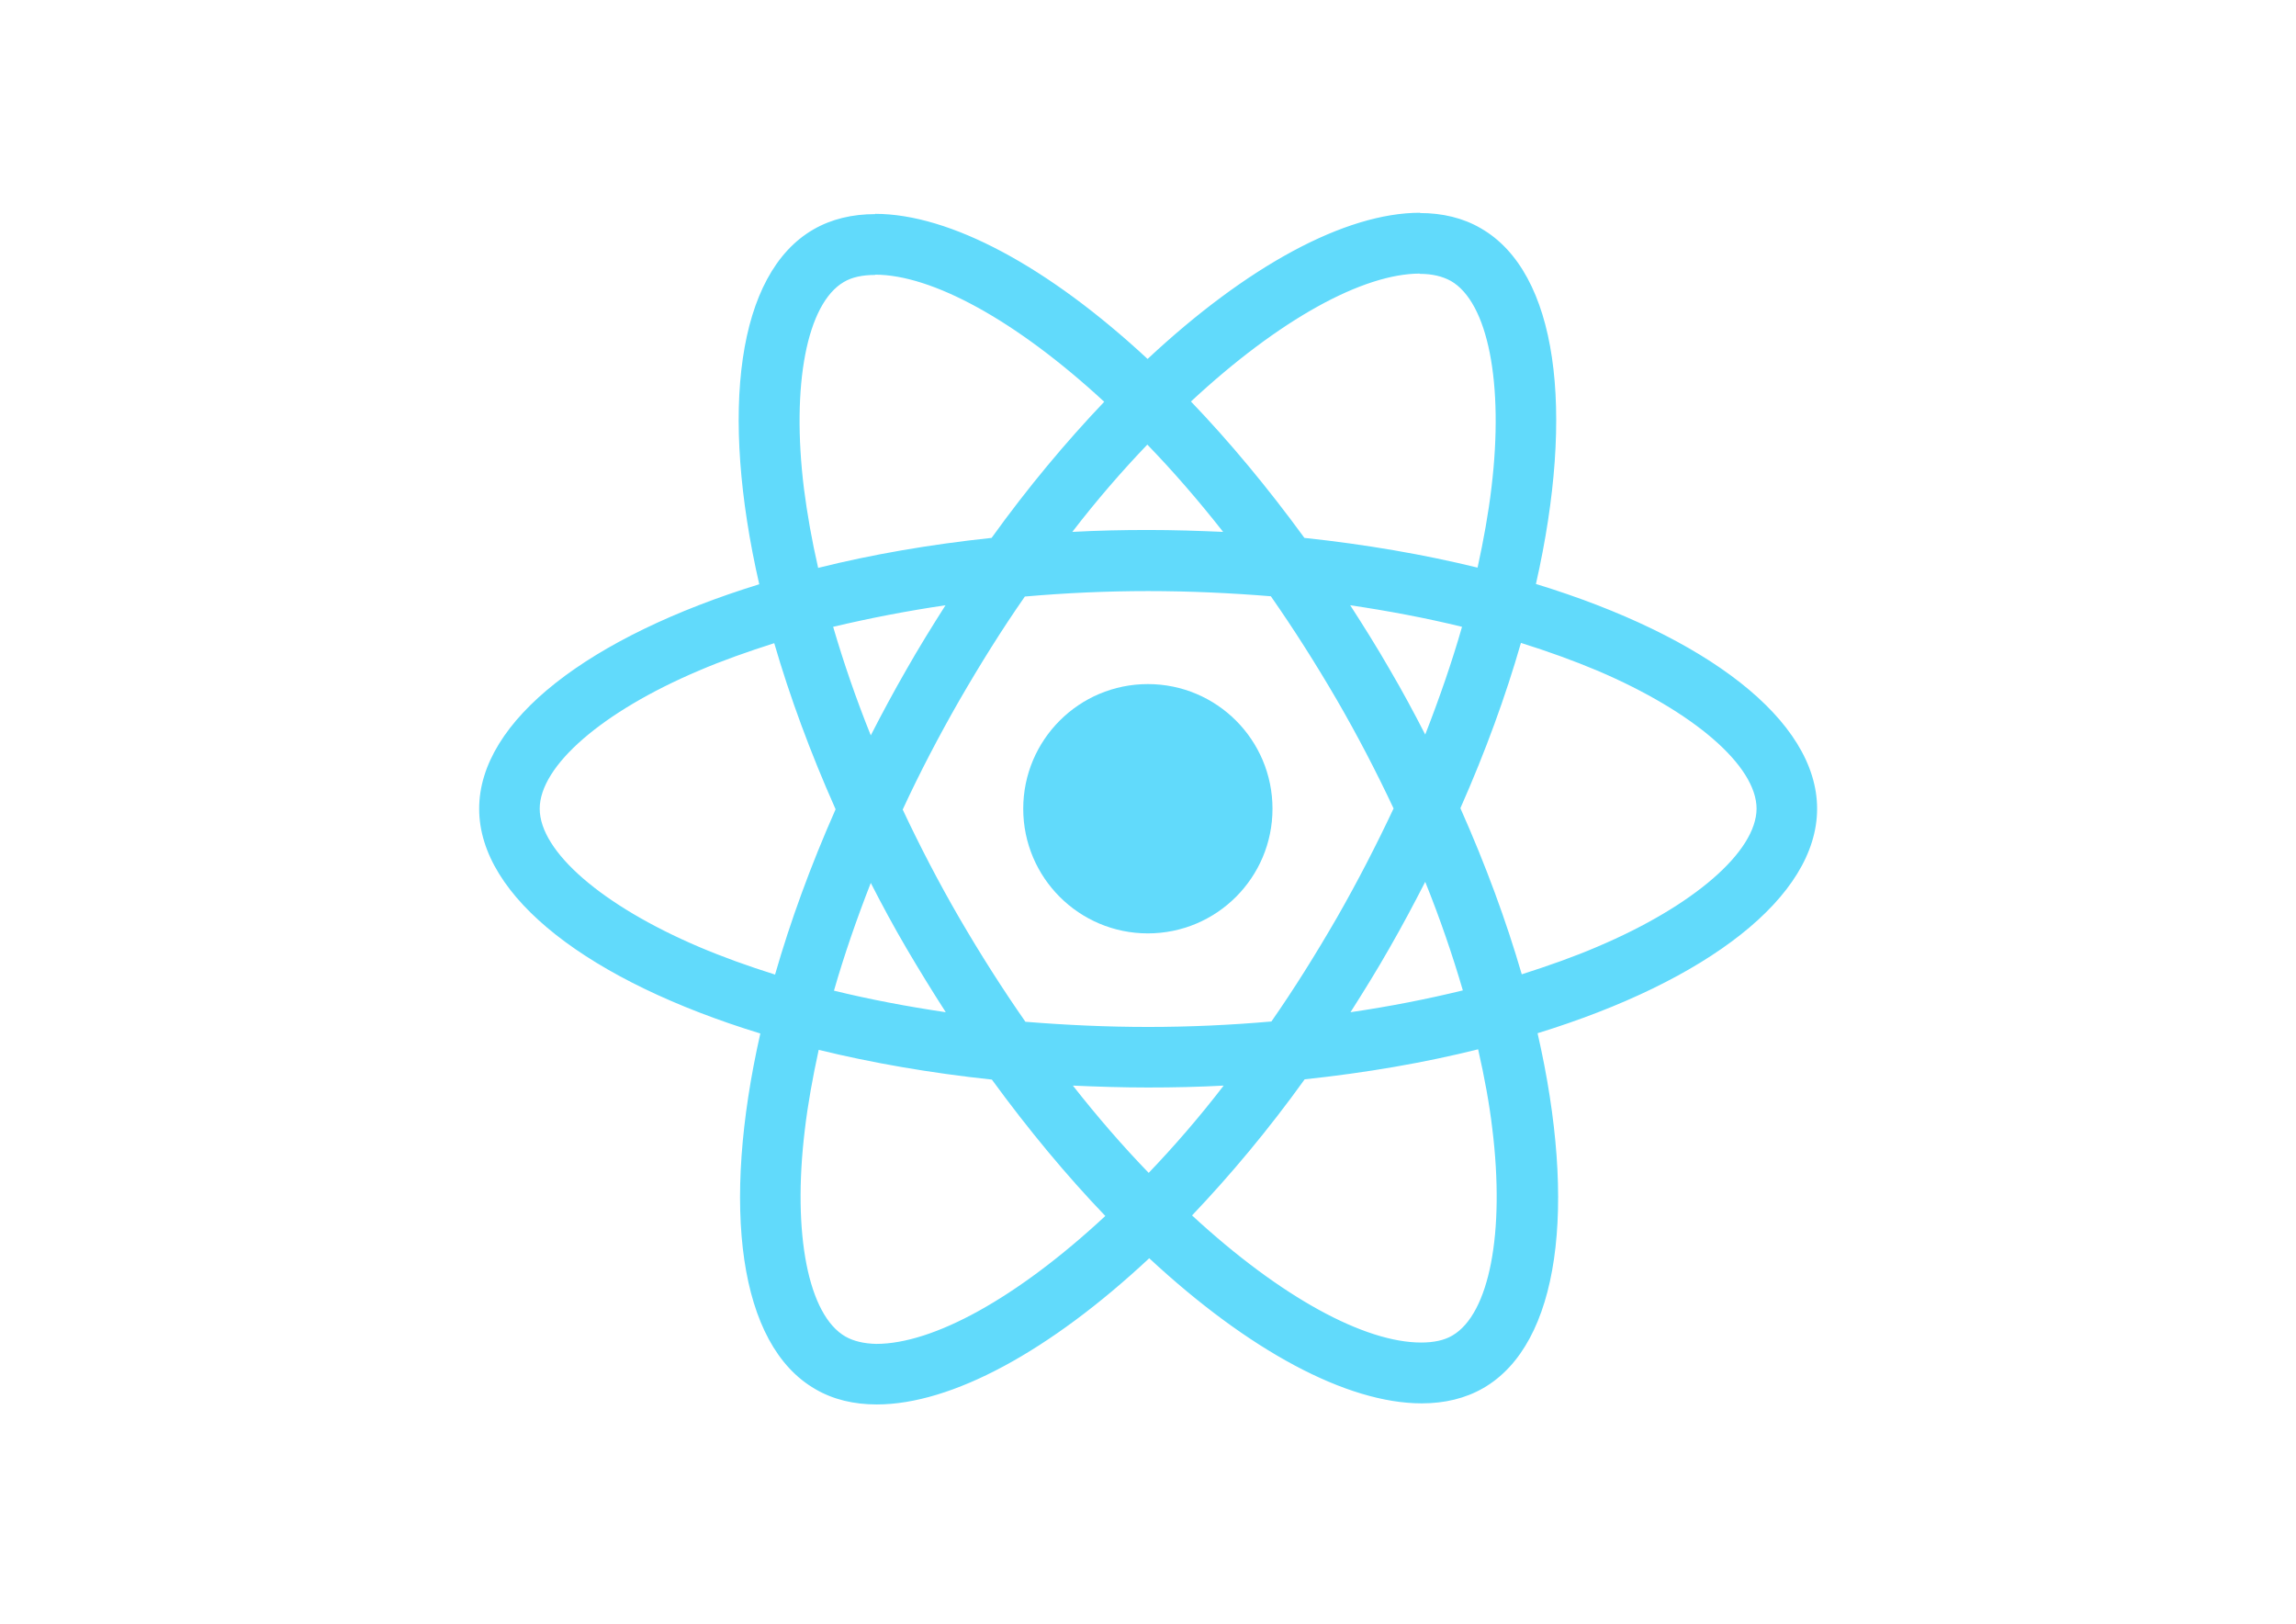
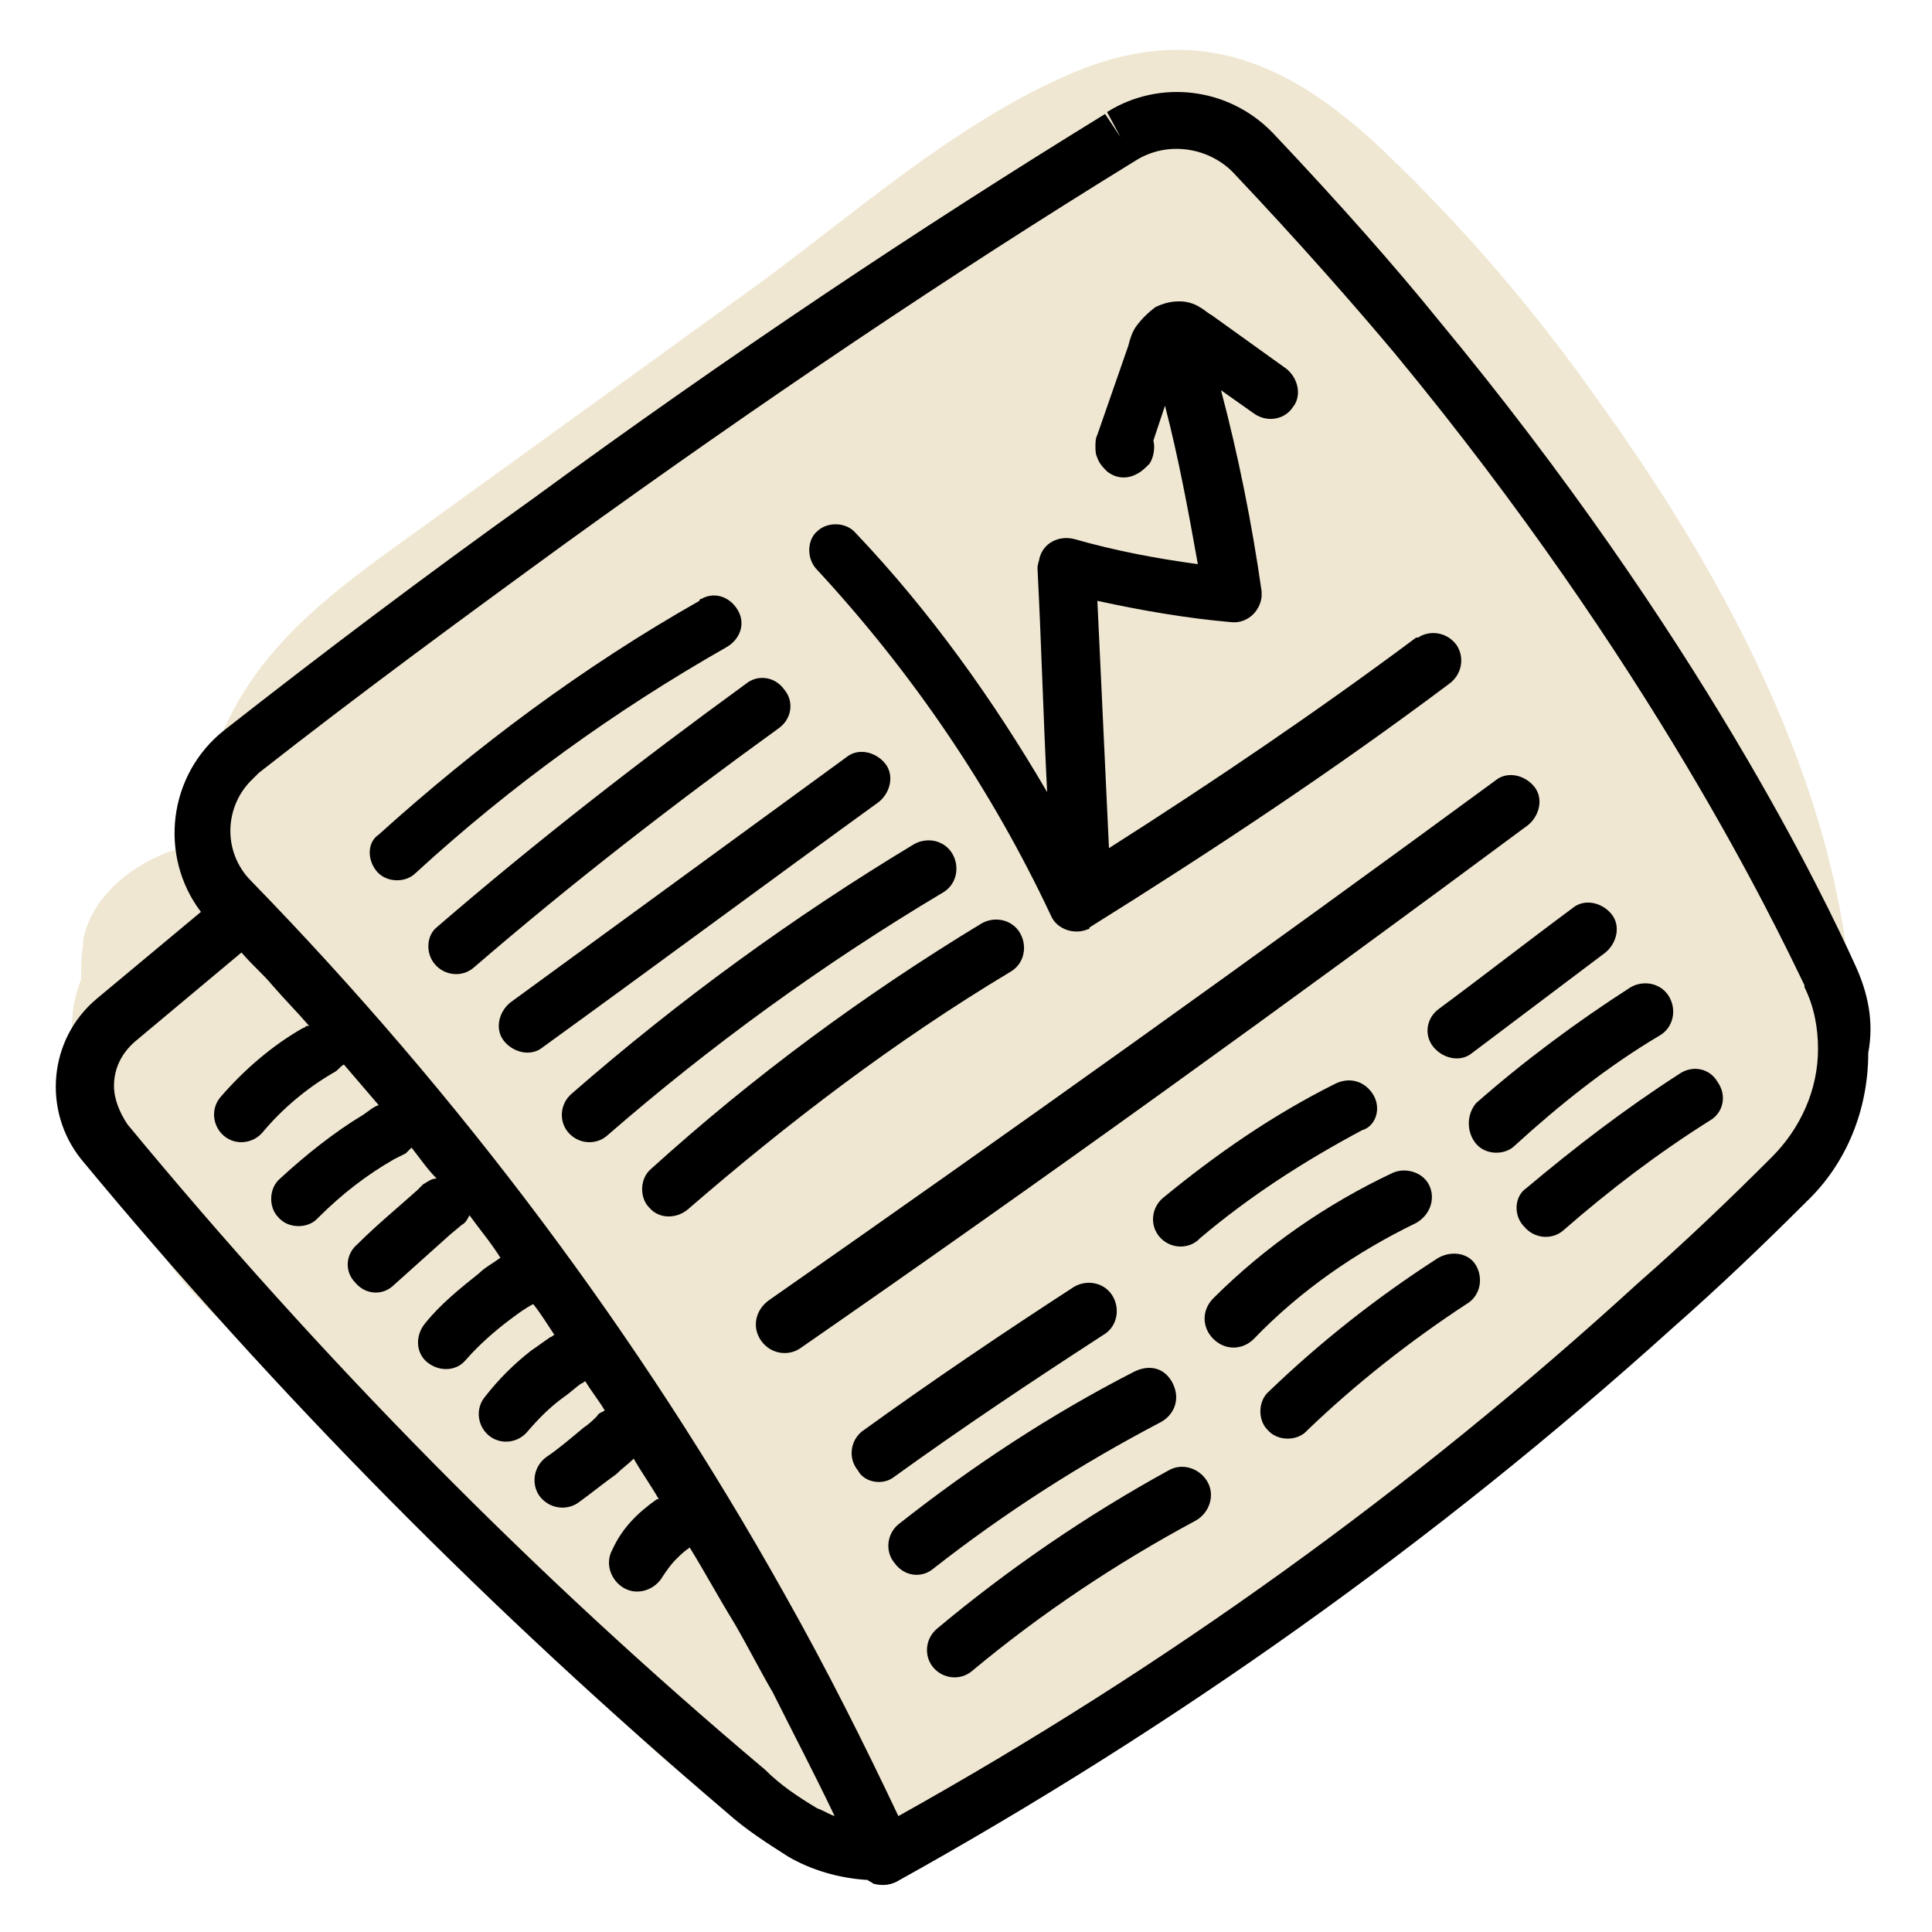
- <svg xmlns="http://www.w3.org/2000/svg" viewBox="0 0 841.9 595.3">
-   <g fill="#61DAFB">
-     <path d="M666.3 296.5c0-32.5-40.7-63.3-103.1-82.4 14.4-63.6 8-114.2-20.2-130.4-6.5-3.8-14.1-5.6-22.4-5.6v22.3c4.6 0 8.3.9 11.4 2.6 13.6 7.8 19.5 37.5 14.9 75.7-1.1 9.4-2.9 19.3-5.1 29.4-19.6-4.8-41-8.5-63.5-10.9-13.5-18.5-27.5-35.3-41.6-50 32.6-30.3 63.2-46.9 84-46.9V78c-27.5 0-63.5 19.6-99.9 53.6-36.4-33.8-72.4-53.2-99.9-53.2v22.3c20.7 0 51.4 16.5 84 46.6-14 14.7-28 31.4-41.3 49.9-22.6 2.4-44 6.1-63.6 11-2.3-10-4-19.7-5.2-29-4.7-38.2 1.1-67.9 14.6-75.8 3-1.8 6.9-2.6 11.5-2.6V78.5c-8.4 0-16 1.8-22.6 5.6-28.1 16.2-34.4 66.7-19.9 130.1-62.2 19.2-102.7 49.9-102.7 82.3 0 32.5 40.7 63.3 103.1 82.4-14.4 63.6-8 114.2 20.2 130.4 6.5 3.8 14.1 5.6 22.5 5.6 27.5 0 63.5-19.6 99.9-53.6 36.4 33.8 72.4 53.2 99.9 53.2 8.4 0 16-1.8 22.6-5.6 28.1-16.2 34.4-66.7 19.9-130.1 62-19.1 102.5-49.9 102.5-82.3zm-130.2-66.7c-3.7 12.9-8.3 26.2-13.5 39.5-4.1-8-8.4-16-13.1-24-4.6-8-9.5-15.8-14.4-23.4 14.2 2.1 27.9 4.7 41 7.9zm-45.8 106.5c-7.8 13.5-15.8 26.3-24.1 38.2-14.9 1.3-30 2-45.2 2-15.1 0-30.2-.7-45-1.9-8.3-11.9-16.4-24.6-24.2-38-7.6-13.1-14.5-26.4-20.8-39.8 6.2-13.4 13.2-26.8 20.7-39.9 7.8-13.5 15.8-26.3 24.1-38.2 14.9-1.3 30-2 45.2-2 15.1 0 30.2.7 45 1.9 8.3 11.9 16.4 24.6 24.2 38 7.6 13.1 14.5 26.4 20.8 39.8-6.3 13.4-13.2 26.8-20.7 39.9zm32.3-13c5.4 13.4 10 26.8 13.8 39.8-13.1 3.2-26.9 5.9-41.2 8 4.9-7.7 9.8-15.6 14.4-23.7 4.6-8 8.9-16.1 13-24.1zM421.2 430c-9.3-9.6-18.6-20.3-27.8-32 9 .4 18.2.7 27.5.7 9.4 0 18.7-.2 27.8-.7-9 11.7-18.3 22.4-27.5 32zm-74.4-58.9c-14.2-2.1-27.9-4.7-41-7.9 3.7-12.9 8.3-26.2 13.5-39.5 4.1 8 8.4 16 13.1 24 4.7 8 9.5 15.8 14.4 23.4zM420.7 163c9.3 9.6 18.6 20.3 27.8 32-9-.4-18.2-.7-27.5-.7-9.4 0-18.7.2-27.8.7 9-11.7 18.3-22.4 27.5-32zm-74 58.9c-4.9 7.7-9.8 15.6-14.4 23.7-4.6 8-8.9 16-13 24-5.4-13.4-10-26.8-13.8-39.8 13.1-3.1 26.9-5.8 41.2-7.9zm-90.5 125.2c-35.4-15.1-58.3-34.9-58.3-50.6 0-15.7 22.9-35.6 58.3-50.6 8.6-3.7 18-7 27.7-10.1 5.7 19.6 13.2 40 22.5 60.9-9.2 20.8-16.6 41.1-22.2 60.6-9.9-3.1-19.3-6.5-28-10.2zM310 490c-13.6-7.8-19.5-37.5-14.9-75.7 1.1-9.4 2.9-19.3 5.1-29.4 19.6 4.8 41 8.5 63.5 10.9 13.5 18.5 27.5 35.3 41.6 50-32.6 30.3-63.2 46.9-84 46.9-4.5-.1-8.3-1-11.3-2.7zm237.2-76.2c4.7 38.2-1.1 67.9-14.6 75.8-3 1.8-6.9 2.6-11.5 2.6-20.7 0-51.4-16.5-84-46.6 14-14.7 28-31.4 41.3-49.9 22.6-2.4 44-6.1 63.6-11 2.3 10.1 4.1 19.8 5.2 29.1zm38.5-66.7c-8.6 3.7-18 7-27.7 10.1-5.7-19.6-13.2-40-22.5-60.9 9.2-20.8 16.6-41.1 22.2-60.6 9.9 3.1 19.3 6.5 28.1 10.2 35.4 15.1 58.3 34.9 58.3 50.6-.1 15.7-23 35.6-58.4 50.6zM320.8 78.4z" />
-     <circle cx="420.9" cy="296.5" r="45.7" />
-     <path d="M520.5 78.1z" />
+ <svg xmlns="http://www.w3.org/2000/svg" id="Layer_1" style="enable-background:new 0 0 100 100;" version="1.1" viewBox="0 0 100 100" xml:space="preserve">
+   <style type="text/css">
+ 	.st0{fill:#EFE7D2;}
+ 	.st1{fill:none;}
+ </style>
+   <g>
+     <g id="fill">
+       <path class="st0" d="M82.7,20.7c-3.3-4.7-7.1-9.1-11.2-13c-5-4.7-9.9-6.7-16.5-3.7c-5.6,2.5-10.6,6.9-15.6,10.6l-17,12.3    c-4.7,3.4-9.5,6.5-11.4,12.4c-0.4,1.4-0.7,2.8-0.7,4.3c-0.3,0.1-0.5,0.2-0.8,0.3l-0.3,0.1h0L9,44c-2.1,0.7-4.3,2.4-4.7,4.7l0,0.2    c-0.1,0.6-0.1,1.2-0.1,1.8c-1,2.5-0.4,5.3,1.5,7.2c0.2,0.1,0.3,0.3,0.5,0.4c0.1,2,0.7,4,1.7,5.8c1.9,3.3,5,5.5,7.8,8    c3.1,2.7,6,5.5,8.9,8.4c5,5,10.7,14.5,18.7,14.5c4.2,0,7.6-2.7,10.9-5l10.6-7.4c6.8-4.7,13.7-9.3,20.3-14.3c3.3-2.3,5.9-5.4,7.7-9    c2-1.1,3.2-3.3,3.1-5.6C95.8,41.8,89.5,30.1,82.7,20.7z" />
+     </g>
+     <g id="line_copy">
+       <path class="st1" d="M15.9,53.1C16,53.1,16,53.1,15.9,53.1c-0.6-0.8-1.2-1.5-1.8-2.2l1.6,2.3C15.8,53.2,15.9,53.2,15.9,53.1z" />
+       <path class="st1" d="M19.7,57.3c-0.6-0.7-1.2-1.4-1.8-2.1c-0.1,0.2-0.3,0.3-0.5,0.4l1.5,2.1C19.1,57.6,19.4,57.4,19.7,57.3z" />
+       <path class="st1" d="M26,65.3c-0.5-0.7-1.1-1.5-1.6-2.2c-0.1,0.2-0.2,0.4-0.4,0.5l-0.6,0.5l1.4,2C25.2,65.8,25.6,65.5,26,65.3z" />
+       <path class="st1" d="M34.2,77.6C34.2,77.5,34.3,77.5,34.2,77.6c-0.3-0.7-0.8-1.4-1.2-2.1c-0.3,0.3-0.6,0.6-0.9,0.8l1.4,1.9    C33.7,78,33.9,77.7,34.2,77.6z" />
+       <path class="st1" d="M31.1,73.3c0.1-0.1,0.3-0.2,0.4-0.3c-0.3-0.5-0.7-1-1-1.5c-0.1,0.1-0.1,0.1-0.2,0.1c-0.3,0.2-0.6,0.5-0.9,0.7    l1.1,1.5C30.6,73.7,30.8,73.5,31.1,73.3z" />
+       <path class="st1" d="M22,61.4c0.2-0.2,0.4-0.3,0.7-0.3c-0.4-0.5-0.8-1.1-1.3-1.6c-0.1,0.1-0.2,0.2-0.3,0.3    c-0.2,0.1-0.4,0.2-0.6,0.3l1.1,1.6L22,61.4z" />
+       <path class="st1" d="M28.6,69.3c0.1,0,0.1-0.1,0.2-0.1c-0.4-0.5-0.7-1-1.1-1.6c-0.4,0.3-0.8,0.5-1.2,0.8l1.1,1.6    C27.9,69.7,28.3,69.5,28.6,69.3z" />
+       <path class="st1" d="M38.1,83.9c-0.8-1.3-1.5-2.7-2.3-3.9c-0.2,0.2-0.5,0.4-0.7,0.6l5,7C39.4,86.4,38.8,85.2,38.1,83.9z" />
+       <path d="M96,49.9c-1.5-3.3-8-17-21.6-33.4c-2.1-2.6-5-5.9-8.5-9.6c-2.3-2.4-5.9-2.8-8.6-1.1L58,7.1l-0.8-1.2    c-9.6,5.9-19.5,12.5-29.6,19.9c-5.6,4-10.9,8-16,12c-2.9,2.3-3.4,6.5-1.2,9.4c0,0,0,0,0,0l-5.4,4.5c-2.5,2.1-2.8,5.8-0.8,8.3    c10.1,12.2,21.3,23.5,33.4,33.8c1,0.9,2.1,1.6,3.2,2.3c1.2,0.7,2.6,1.1,4,1.2c0,0,0.1,0,0.1,0c0.1,0.1,0.2,0.1,0.3,0.2    c0.4,0.1,0.8,0.1,1.2-0.1c14.4-8,27.9-17.6,40.1-28.6c2.5-2.2,4.8-4.4,7-6.6c2.1-2,3.2-4.8,3.2-7.7C97,52.9,96.7,51.4,96,49.9    L96,49.9z M58.8,8.3L58.8,8.3c1.6-1,3.7-0.7,5,0.6c3.5,3.7,6.3,6.9,8.4,9.4c13.3,16.1,19.7,29.6,21.2,32.7l0,0.1    c0.5,1,0.7,2.1,0.7,3.2c0,2.1-0.9,4.1-2.4,5.6c-2.2,2.2-4.5,4.4-6.9,6.5C73.1,77.1,60.3,86.3,46.5,94c-1.8-3.8-3.7-7.6-5.9-11.5    C33.1,69.1,23.8,56.7,13,45.6c-1.5-1.5-1.4-3.9,0.1-5.3c0.1-0.1,0.2-0.2,0.3-0.3c5.1-4,10.4-7.9,15.9-11.9    C39.4,20.8,49.2,14.2,58.8,8.3z M5.9,56.2c0-0.9,0.4-1.7,1.1-2.3l5.5-4.6c0.5,0.6,1.1,1.1,1.6,1.7c0.6,0.7,1.3,1.4,1.9,2.1    c0,0-0.1,0-0.1,0c-0.1,0-0.1,0.1-0.2,0.1c-1.6,0.9-3.1,2.2-4.3,3.6c-0.5,0.6-0.4,1.5,0.2,2c0.6,0.5,1.5,0.4,2-0.2c0,0,0,0,0,0l0,0    c1-1.2,2.3-2.3,3.7-3.1c0,0,0,0,0,0c0.2-0.1,0.3-0.3,0.5-0.4c0.6,0.7,1.2,1.4,1.8,2.1c-0.3,0.1-0.5,0.3-0.8,0.5    c-1.5,0.9-3,2.1-4.3,3.3c-0.6,0.5-0.6,1.5-0.1,2c0.5,0.6,1.5,0.6,2,0.1c0,0,0,0,0.1-0.1l0,0c1.2-1.2,2.5-2.2,3.9-3    c0.2-0.1,0.4-0.2,0.6-0.3c0.1-0.1,0.2-0.2,0.3-0.3c0.4,0.5,0.8,1.1,1.3,1.6c-0.3,0-0.5,0.2-0.7,0.3l-0.3,0.3    c-1,0.9-2.1,1.8-3.1,2.8c-0.6,0.5-0.7,1.4-0.1,2c0.5,0.6,1.4,0.7,2,0.1l0,0l2.9-2.6l0.6-0.5c0.2-0.1,0.3-0.3,0.4-0.5    c0.5,0.7,1.1,1.4,1.6,2.2c-0.4,0.3-0.8,0.5-1.1,0.8c-1,0.8-2,1.6-2.8,2.6c-0.5,0.6-0.5,1.5,0.1,2c0.6,0.5,1.5,0.5,2-0.1l0,0    c0.7-0.8,1.5-1.5,2.3-2.1c0.4-0.3,0.8-0.6,1.2-0.8c0.4,0.5,0.7,1,1.1,1.6c-0.1,0-0.1,0.1-0.2,0.1c-0.3,0.2-0.7,0.5-1,0.7    c-0.9,0.7-1.7,1.5-2.4,2.4c-0.5,0.6-0.4,1.5,0.2,2s1.5,0.4,2-0.2l0,0c0.6-0.7,1.2-1.3,1.9-1.8c0.3-0.2,0.6-0.5,0.9-0.7    c0.1,0,0.1-0.1,0.2-0.1c0.3,0.5,0.7,1,1,1.5c-0.1,0.1-0.3,0.1-0.4,0.3c-0.2,0.2-0.4,0.4-0.7,0.6c-0.6,0.5-1.3,1.1-1.9,1.5    c-0.7,0.5-0.8,1.4-0.4,2c0.5,0.7,1.4,0.8,2,0.4l0,0c0.7-0.5,1.3-1,2-1.5c0.3-0.3,0.6-0.5,0.9-0.8c0.4,0.7,0.9,1.4,1.3,2.1    c0,0-0.1,0-0.1,0c-1,0.7-1.8,1.5-2.3,2.6c-0.4,0.7-0.1,1.6,0.6,2c0.7,0.4,1.6,0.1,2-0.6c0,0,0,0,0,0l0,0c0.2-0.3,0.4-0.6,0.7-0.9    c0.2-0.2,0.4-0.4,0.7-0.6c0.8,1.3,1.5,2.6,2.3,3.9c0.7,1.2,1.3,2.4,2,3.6c1.1,2.2,2.2,4.3,3.2,6.4c-0.3-0.1-0.6-0.3-0.9-0.4    c-1-0.6-1.9-1.2-2.7-2c-12-10.1-23-21.3-33-33.4C6.2,57.6,5.9,56.9,5.9,56.2z" />
+       <path d="M19.5,45.1c0.5,0.6,1.5,0.6,2,0.1l0,0c4.9-4.5,10.3-8.4,16.1-11.7c0.7-0.4,1-1.2,0.6-1.9c-0.4-0.7-1.2-1-1.9-0.6    c0,0-0.1,0-0.1,0.1c-6,3.4-11.5,7.5-16.6,12.1C19,43.6,19,44.5,19.5,45.1z" />
+       <path d="M22.5,49.9c0.5,0.6,1.4,0.7,2,0.2c0,0,0,0,0,0l0,0c5.1-4.4,10.4-8.5,15.8-12.4c0.7-0.5,0.8-1.4,0.3-2    c-0.5-0.7-1.4-0.8-2-0.3l0,0c-5.5,4-10.9,8.2-16,12.6C22.1,48.4,22,49.3,22.5,49.9C22.5,49.9,22.5,49.9,22.5,49.9z" />
+       <path d="M45.5,41.5c0.6-0.5,0.8-1.4,0.3-2c-0.5-0.6-1.4-0.8-2-0.3L26.4,51.9c-0.6,0.5-0.8,1.4-0.3,2c0.5,0.6,1.4,0.8,2,0.3l0,0    C33.9,50,39.7,45.7,45.5,41.5z" />
+       <path d="M48.8,46.2c0.7-0.4,0.9-1.3,0.5-2c-0.4-0.7-1.3-0.9-2-0.5c-6.3,3.8-12.2,8.1-17.7,12.9c-0.6,0.5-0.7,1.4-0.2,2    c0.5,0.6,1.4,0.7,2,0.2l0,0l0,0C36.8,54.1,42.6,49.9,48.8,46.2z" />
+       <path d="M52.3,50.3c0.7-0.4,0.9-1.3,0.5-2c-0.4-0.7-1.3-0.9-2-0.5c-6.1,3.7-11.8,7.9-17.1,12.7c-0.6,0.5-0.6,1.5-0.1,2    c0.5,0.6,1.4,0.6,2,0.1l0,0C40.8,58.1,46.3,53.9,52.3,50.3z" />
+       <path d="M39.4,69.4c0.5,0.7,1.4,0.8,2,0.4l0,0c12.7-8.8,25.3-17.9,37.7-27.1c0.6-0.5,0.8-1.4,0.3-2c-0.5-0.6-1.4-0.8-2-0.3    C65,49.5,52.4,58.5,39.8,67.3C39.1,67.8,38.9,68.7,39.4,69.4z" />
+       <path d="M46.2,76.5c3.6-2.6,7.2-5,10.9-7.4c0.7-0.4,0.9-1.3,0.5-2c-0.4-0.7-1.3-0.9-2-0.5c0,0,0,0,0,0c-3.7,2.4-7.4,4.9-11,7.5    c-0.6,0.5-0.7,1.4-0.2,2C44.7,76.7,45.6,76.9,46.2,76.5z" />
+       <path d="M48.3,81.2c3.7-2.9,7.6-5.4,11.8-7.6c0.7-0.4,1-1.2,0.6-2s-1.2-1-2-0.6c-4.3,2.2-8.4,4.9-12.2,7.9c-0.6,0.5-0.7,1.4-0.2,2    C46.8,81.6,47.7,81.7,48.3,81.2L48.3,81.2L48.3,81.2z" />
+       <path d="M60.5,76.1c-4.2,2.3-8.3,5.1-12,8.2c-0.6,0.5-0.7,1.4-0.2,2c0.5,0.6,1.4,0.7,2,0.2l0,0c3.6-3,7.5-5.6,11.6-7.8    c0.7-0.4,1-1.3,0.6-2C62.1,76,61.2,75.7,60.5,76.1z" />
+       <path d="M71.1,56.7c-0.4-0.7-1.2-1-2-0.6c0,0,0,0,0,0c-3.2,1.6-6.1,3.6-8.9,5.9c-0.6,0.5-0.7,1.4-0.2,2c0.5,0.6,1.4,0.7,2,0.2    c0,0,0,0,0.1-0.1l0,0c2.6-2.2,5.4-4,8.4-5.6C71.2,58.3,71.5,57.4,71.1,56.7z" />
+       <path d="M73.3,63.3c0.7-0.4,1-1.2,0.7-1.9c-0.3-0.7-1.2-1-1.9-0.7c-3.4,1.6-6.6,3.8-9.3,6.5c-0.6,0.6-0.6,1.5,0,2.1    c0.6,0.6,1.5,0.6,2.1,0l0,0C67.3,66.8,70.2,64.8,73.3,63.3z" />
+       <path d="M74.3,65.2c-3.1,2-6,4.3-8.6,6.8c-0.6,0.5-0.6,1.5-0.1,2c0.5,0.6,1.5,0.6,2,0.1c0,0,0,0,0.1-0.1l0,0    c2.5-2.4,5.3-4.6,8.2-6.5c0.7-0.4,0.9-1.3,0.5-2S75,64.7,74.3,65.2C74.3,65.2,74.3,65.2,74.3,65.2L74.3,65.2z" />
+       <path d="M74.2,54.2c0.5,0.6,1.4,0.8,2,0.3l0,0l6.9-5.2c0.6-0.5,0.8-1.4,0.3-2c-0.5-0.6-1.4-0.8-2-0.3l0,0    c-2.3,1.7-4.6,3.5-6.9,5.2C73.8,52.7,73.7,53.6,74.2,54.2z" />
+       <path d="M76.4,59.2c0.5,0.6,1.5,0.6,2,0.1c0,0,0,0,0,0l0,0c2.3-2.1,4.8-4.1,7.5-5.7c0.7-0.4,0.9-1.3,0.5-2c-0.4-0.7-1.3-0.9-2-0.5    c-2.8,1.8-5.5,3.8-8,6C75.9,57.7,75.9,58.6,76.4,59.2C76.4,59.2,76.4,59.2,76.4,59.2z" />
+       <path d="M78.9,63.5c0.5,0.6,1.4,0.7,2,0.2c0,0,0,0,0,0l0,0c2.4-2.1,4.9-4,7.6-5.7c0.7-0.4,0.9-1.3,0.4-2c-0.4-0.7-1.3-0.9-2-0.4    c-2.8,1.8-5.4,3.8-7.9,5.9C78.4,61.9,78.3,62.9,78.9,63.5z" />
+       <polygon points="61.1,15.6 61.1,15.6 61.1,15.6   " />
+       <polygon points="57.3,24.4 57.3,24.4 57.3,24.4   " />
+       <path d="M42.3,29.5c4.9,5.3,9,11.3,12.1,17.9c0.3,0.7,1.2,1,1.9,0.7c0,0,0.1,0,0.1-0.1C62.8,44,69,39.9,75,35.4    c0.7-0.5,0.8-1.4,0.4-2c-0.5-0.7-1.4-0.8-2-0.4c0,0,0,0-0.1,0c-5.1,3.8-10.4,7.4-15.9,10.9c-0.2-4.3-0.4-8.5-0.6-12.8    c2.3,0.5,4.6,0.9,6.9,1.1c0.8,0.1,1.5-0.5,1.6-1.3c0-0.1,0-0.2,0-0.3c-0.5-3.5-1.2-7-2.1-10.4l1.7,1.2c0.7,0.5,1.6,0.3,2-0.3    c0.5-0.6,0.3-1.5-0.3-2l-3.9-2.8l0,0c-0.2-0.1-0.4-0.3-0.6-0.4c-0.3-0.2-0.7-0.3-1-0.3h-0.1c-0.4,0-0.8,0.1-1.2,0.3    c-0.4,0.3-0.7,0.6-1,1c-0.2,0.3-0.3,0.6-0.4,1l-1.6,4.6l0,0c-0.1,0.2-0.1,0.4-0.1,0.6c0,0.2,0,0.4,0.1,0.6    c0.1,0.3,0.3,0.5,0.5,0.7c0.5,0.4,1.1,0.4,1.6,0.1c0.2-0.1,0.4-0.3,0.6-0.5c0.2-0.3,0.3-0.8,0.2-1.2l0.6-1.8    c0.7,2.7,1.2,5.4,1.7,8.2c-2.2-0.3-4.3-0.7-6.4-1.3c-0.8-0.2-1.6,0.2-1.8,1c0,0.1-0.1,0.3-0.1,0.5c0.2,3.9,0.3,7.7,0.5,11.6    c-2.8-4.8-6.1-9.4-9.9-13.4c-0.5-0.6-1.5-0.6-2-0.1C41.8,27.9,41.7,28.9,42.3,29.5C42.3,29.4,42.3,29.5,42.3,29.5z" />
+     </g>
  </g>
</svg>
